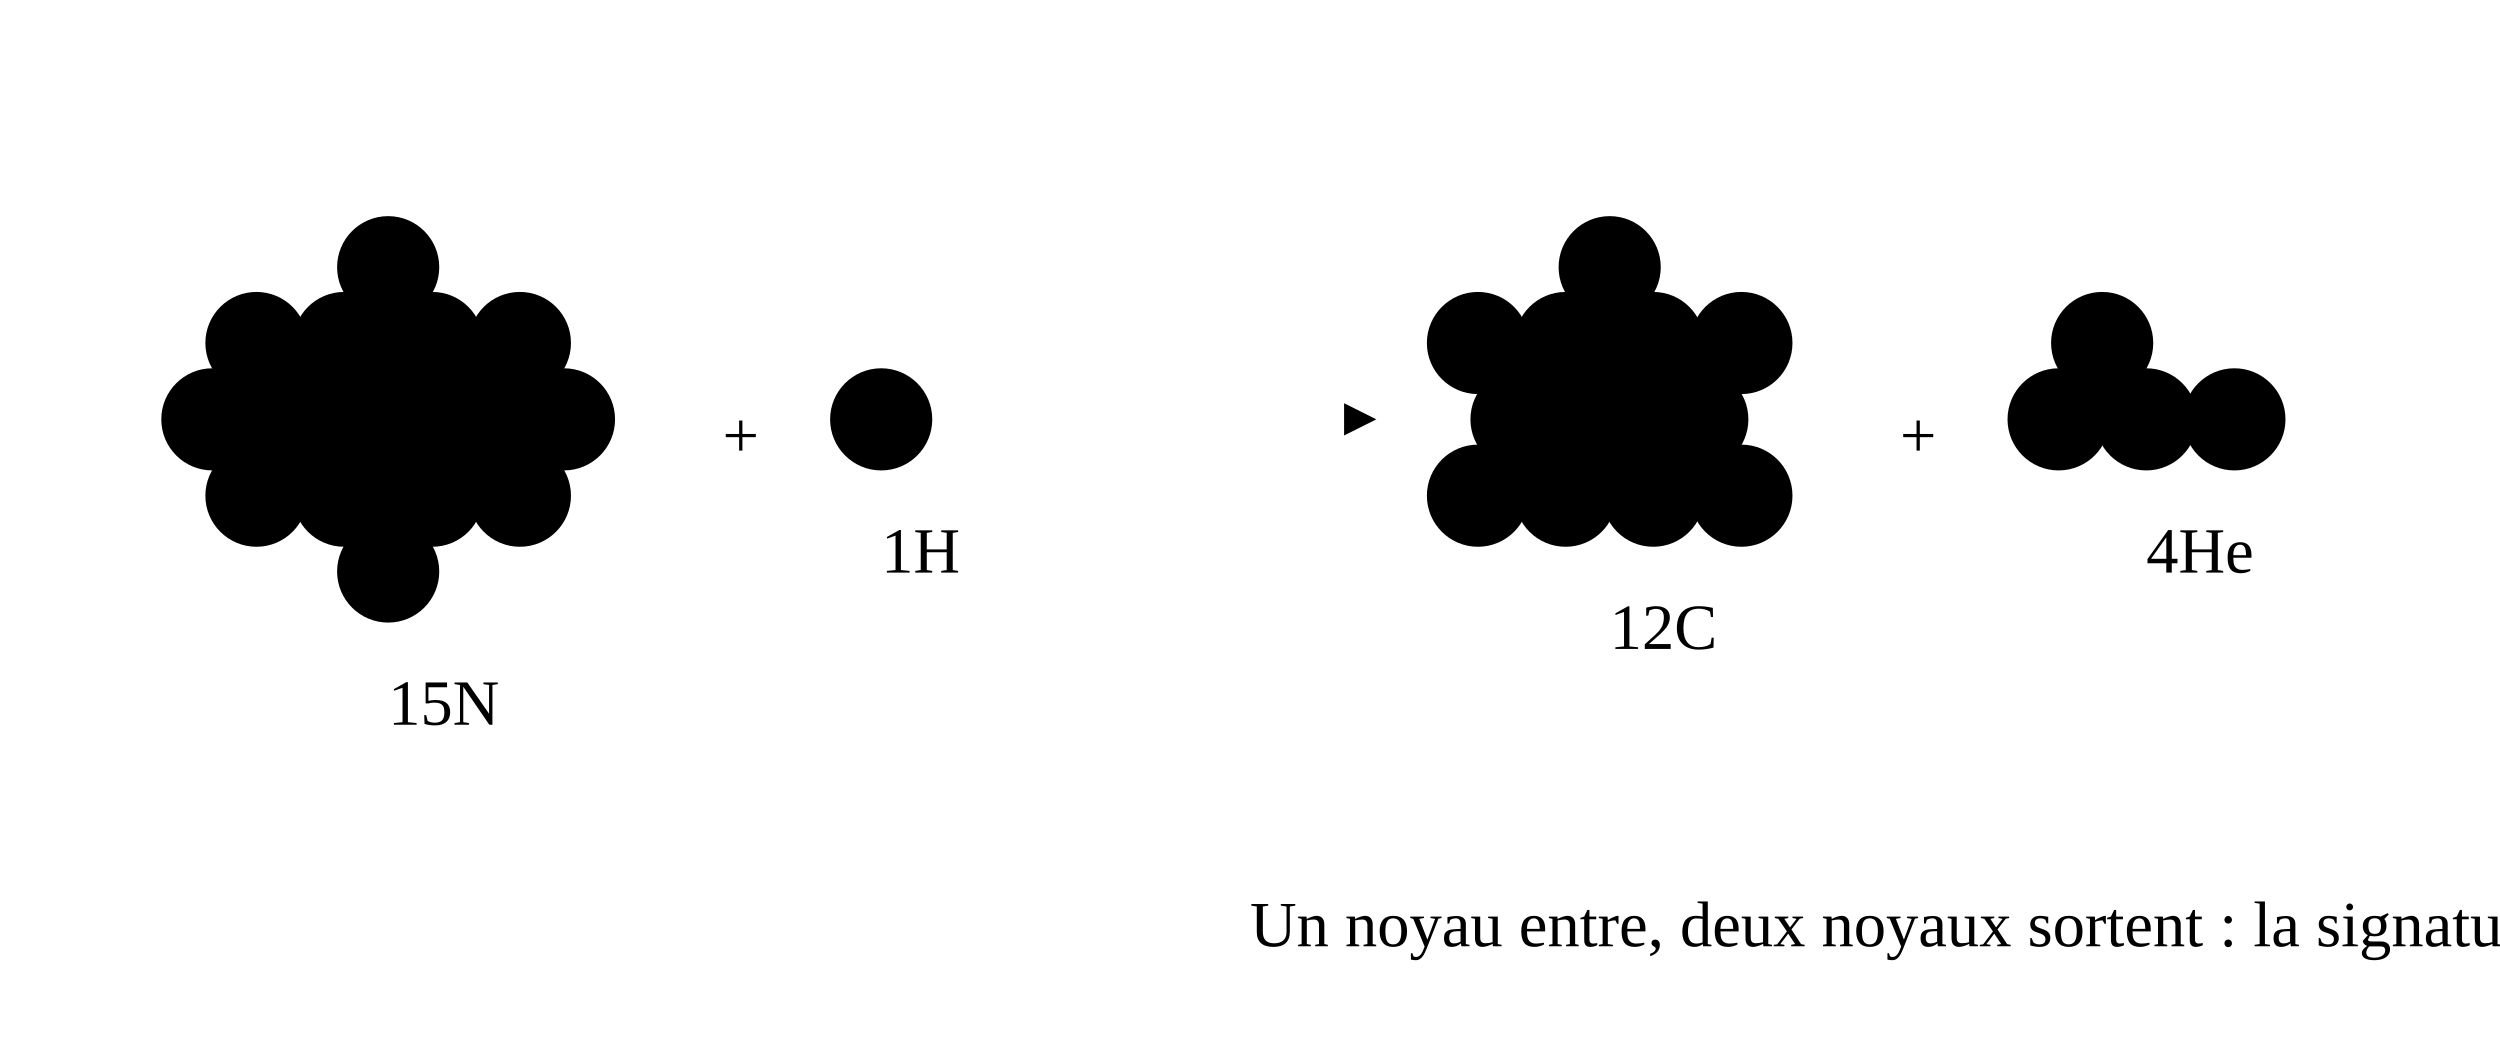
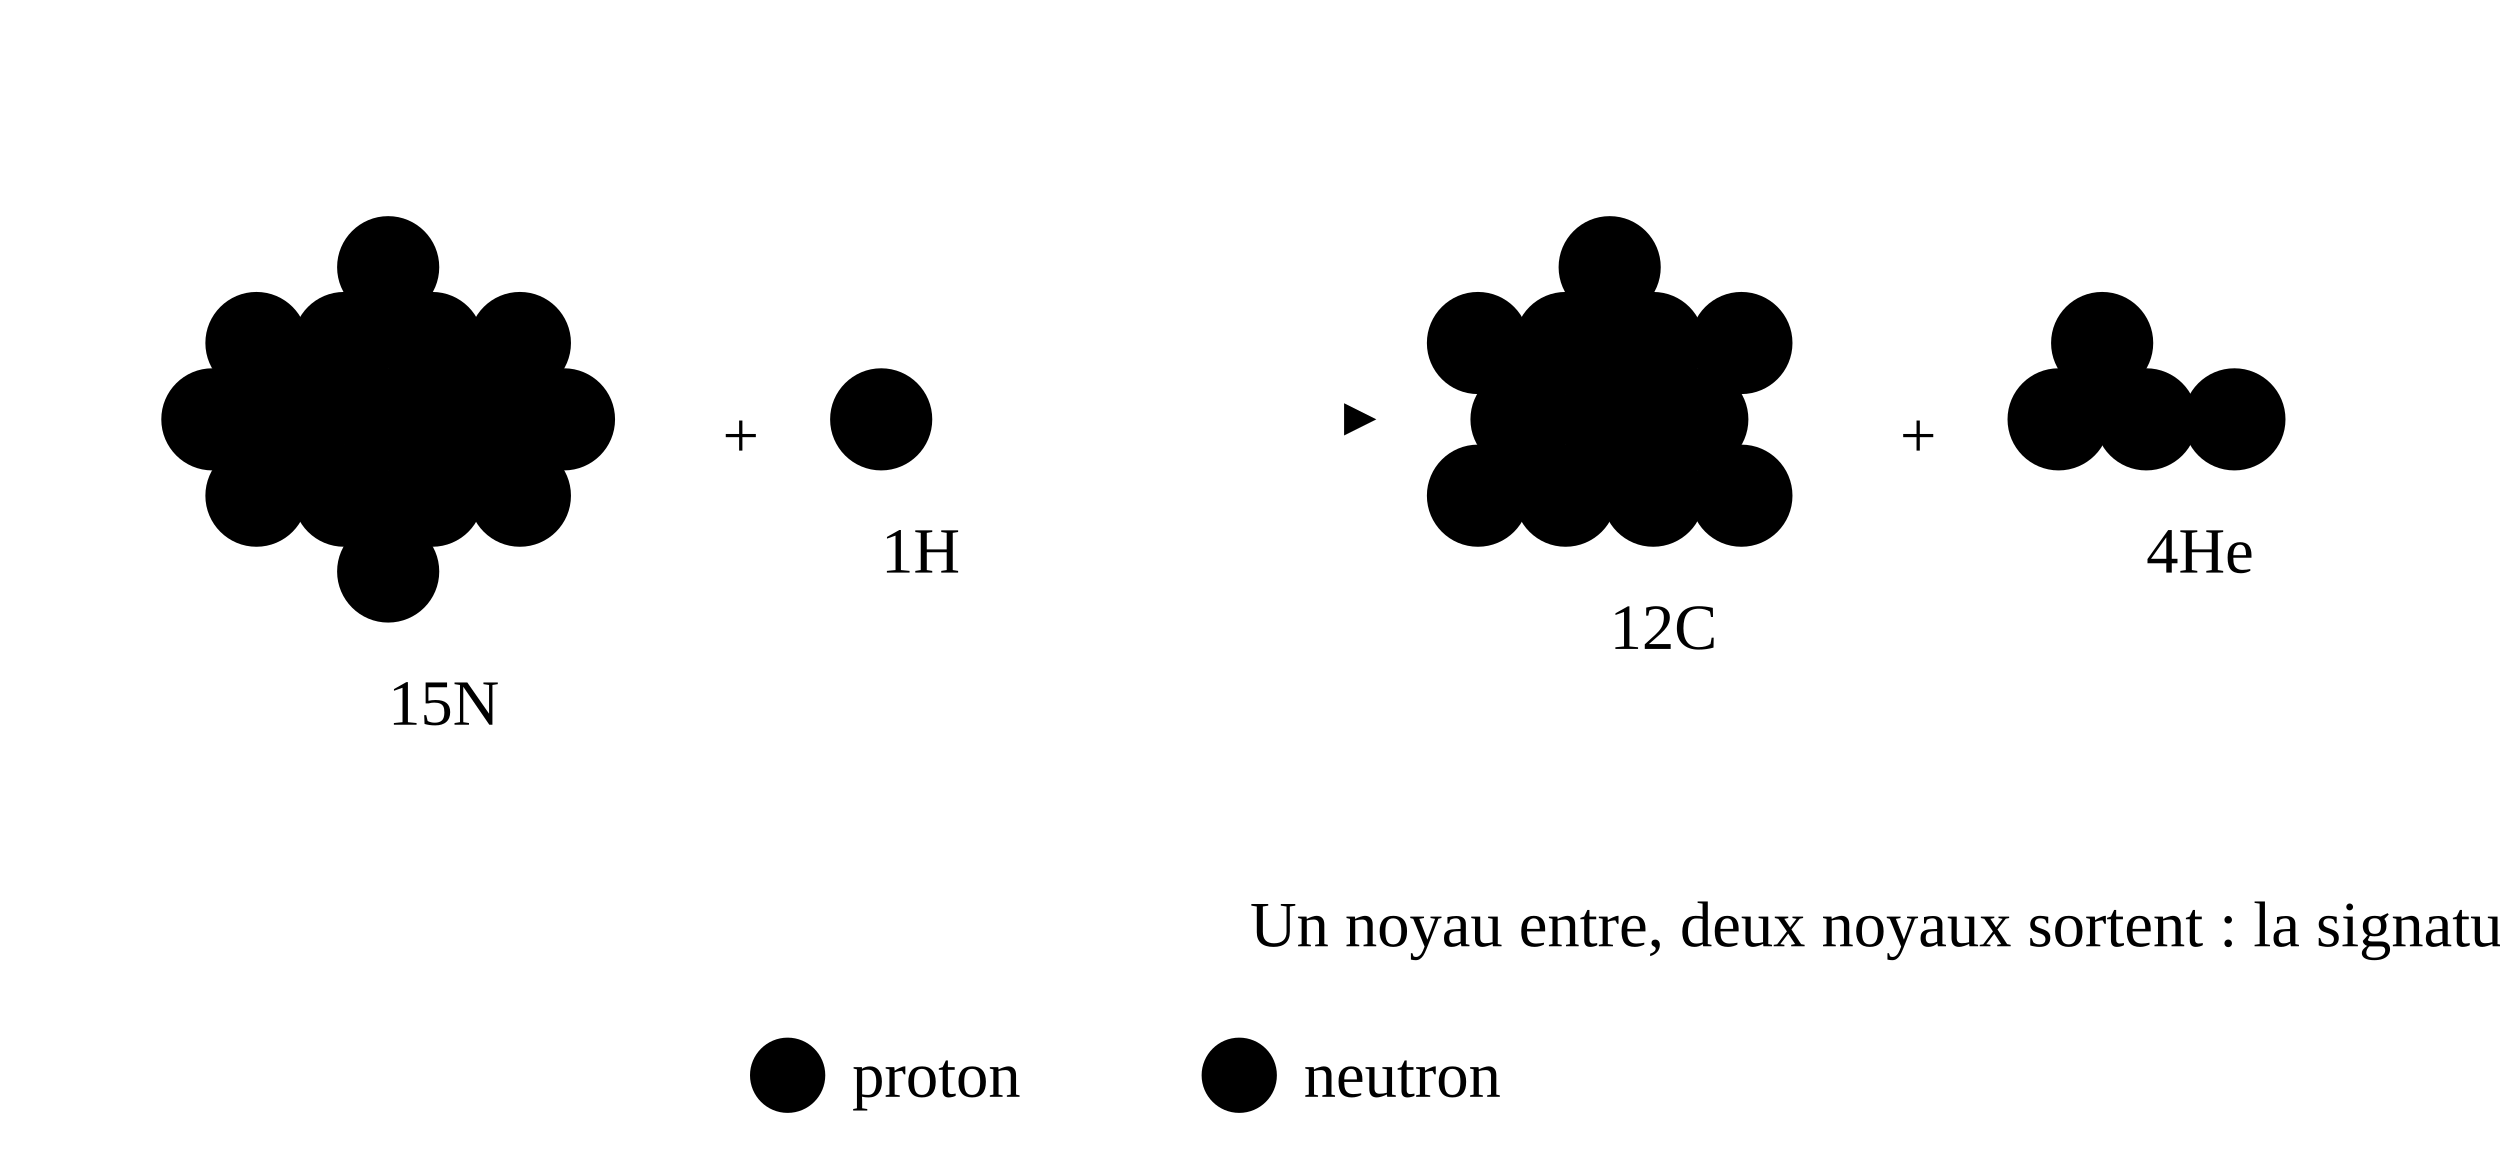
- <svg xmlns="http://www.w3.org/2000/svg" class="nx nx-fissions" viewBox="0 0 465 194" role="img" aria-labelledby="nx-fissions-t">
+ <svg xmlns="http://www.w3.org/2000/svg" class="nx nx-fissions" viewBox="0 0 465 218" role="img" aria-labelledby="nx-fissions-t">
  <defs>
    <marker id="pointe-nx-fissions" viewBox="0 0 10 10" refX="9" refY="5" markerWidth="6" markerHeight="6" orient="auto-start-reverse">
      <path d="M0 0 L10 5 L0 10 z" />
    </marker>
  </defs>
  <g class="noy ">
    <circle class="n" cx="72.2" cy="49.7" r="9.5" />
    <circle class="n" cx="64.0" cy="63.8" r="9.5" />
    <circle class="n" cx="80.4" cy="63.8" r="9.5" />
    <circle class="n" cx="47.7" cy="63.8" r="9.5" />
    <circle class="n" cx="96.7" cy="63.8" r="9.5" />
    <circle class="p" cx="72.2" cy="78.0" r="9.5" />
    <circle class="n" cx="55.8" cy="78.0" r="9.5" />
    <circle class="p" cx="88.5" cy="78.0" r="9.5" />
    <circle class="n" cx="39.5" cy="78.0" r="9.5" />
    <circle class="n" cx="104.9" cy="78.0" r="9.5" />
    <circle class="p" cx="64.0" cy="92.2" r="9.5" />
    <circle class="p" cx="80.4" cy="92.2" r="9.5" />
    <circle class="p" cx="47.7" cy="92.2" r="9.5" />
    <circle class="p" cx="96.7" cy="92.2" r="9.5" />
    <circle class="p" cx="72.2" cy="106.3" r="9.5" />
    <text class="et" x="72.2" y="134.8">
      <tspan class="ex">15</tspan>N</text>
  </g>
  <text class="lb op" x="134.4" y="85.0">+</text>
  <g class="noy ">
    <circle class="p" cx="163.9" cy="78.0" r="9.5" />
    <text class="et" x="163.9" y="106.5">
      <tspan class="ex">1</tspan>H</text>
  </g>
  <line class="fl" x1="177.4" y1="78.0" x2="255.4" y2="78.0" marker-end="url(#pointe-nx-fissions)" />
  <g class="noy ">
    <circle class="n" cx="299.4" cy="49.7" r="9.5" />
    <circle class="n" cx="291.2" cy="63.8" r="9.5" />
    <circle class="n" cx="307.5" cy="63.8" r="9.5" />
    <circle class="n" cx="274.9" cy="63.8" r="9.5" />
    <circle class="n" cx="323.9" cy="63.8" r="9.5" />
    <circle class="p" cx="299.4" cy="78.0" r="9.5" />
    <circle class="n" cx="283.0" cy="78.0" r="9.5" />
    <circle class="p" cx="315.7" cy="78.0" r="9.5" />
    <circle class="p" cx="291.2" cy="92.2" r="9.5" />
    <circle class="p" cx="307.5" cy="92.2" r="9.5" />
    <circle class="p" cx="274.9" cy="92.2" r="9.5" />
    <circle class="p" cx="323.9" cy="92.2" r="9.5" />
    <text class="et" x="299.4" y="120.7">
      <tspan class="ex">12</tspan>C</text>
  </g>
  <text class="lb op" x="353.4" y="85.0">+</text>
  <g class="noy ">
    <circle class="n" cx="391.0" cy="63.8" r="9.5" />
    <circle class="p" cx="399.2" cy="78.0" r="9.5" />
    <circle class="n" cx="382.9" cy="78.0" r="9.5" />
    <circle class="p" cx="415.6" cy="78.0" r="9.5" />
    <text class="et" x="399.2" y="106.5">
      <tspan class="ex">4</tspan>He</text>
  </g>
  <text class="cap pt" x="232.5" y="176.0">Un noyau entre, deux noyaux sortent : la signature d'une fission.</text>
+   <g class="lg-pn">
+     <circle class="p" cx="146.5" cy="200.0" r="7" />
+     <text class="cap g" x="158.5" y="204.0">proton</text>
+     <circle class="n" cx="230.5" cy="200.0" r="7" />
+     <text class="cap g" x="242.5" y="204.0">neutron</text>
+   </g>
</svg>
